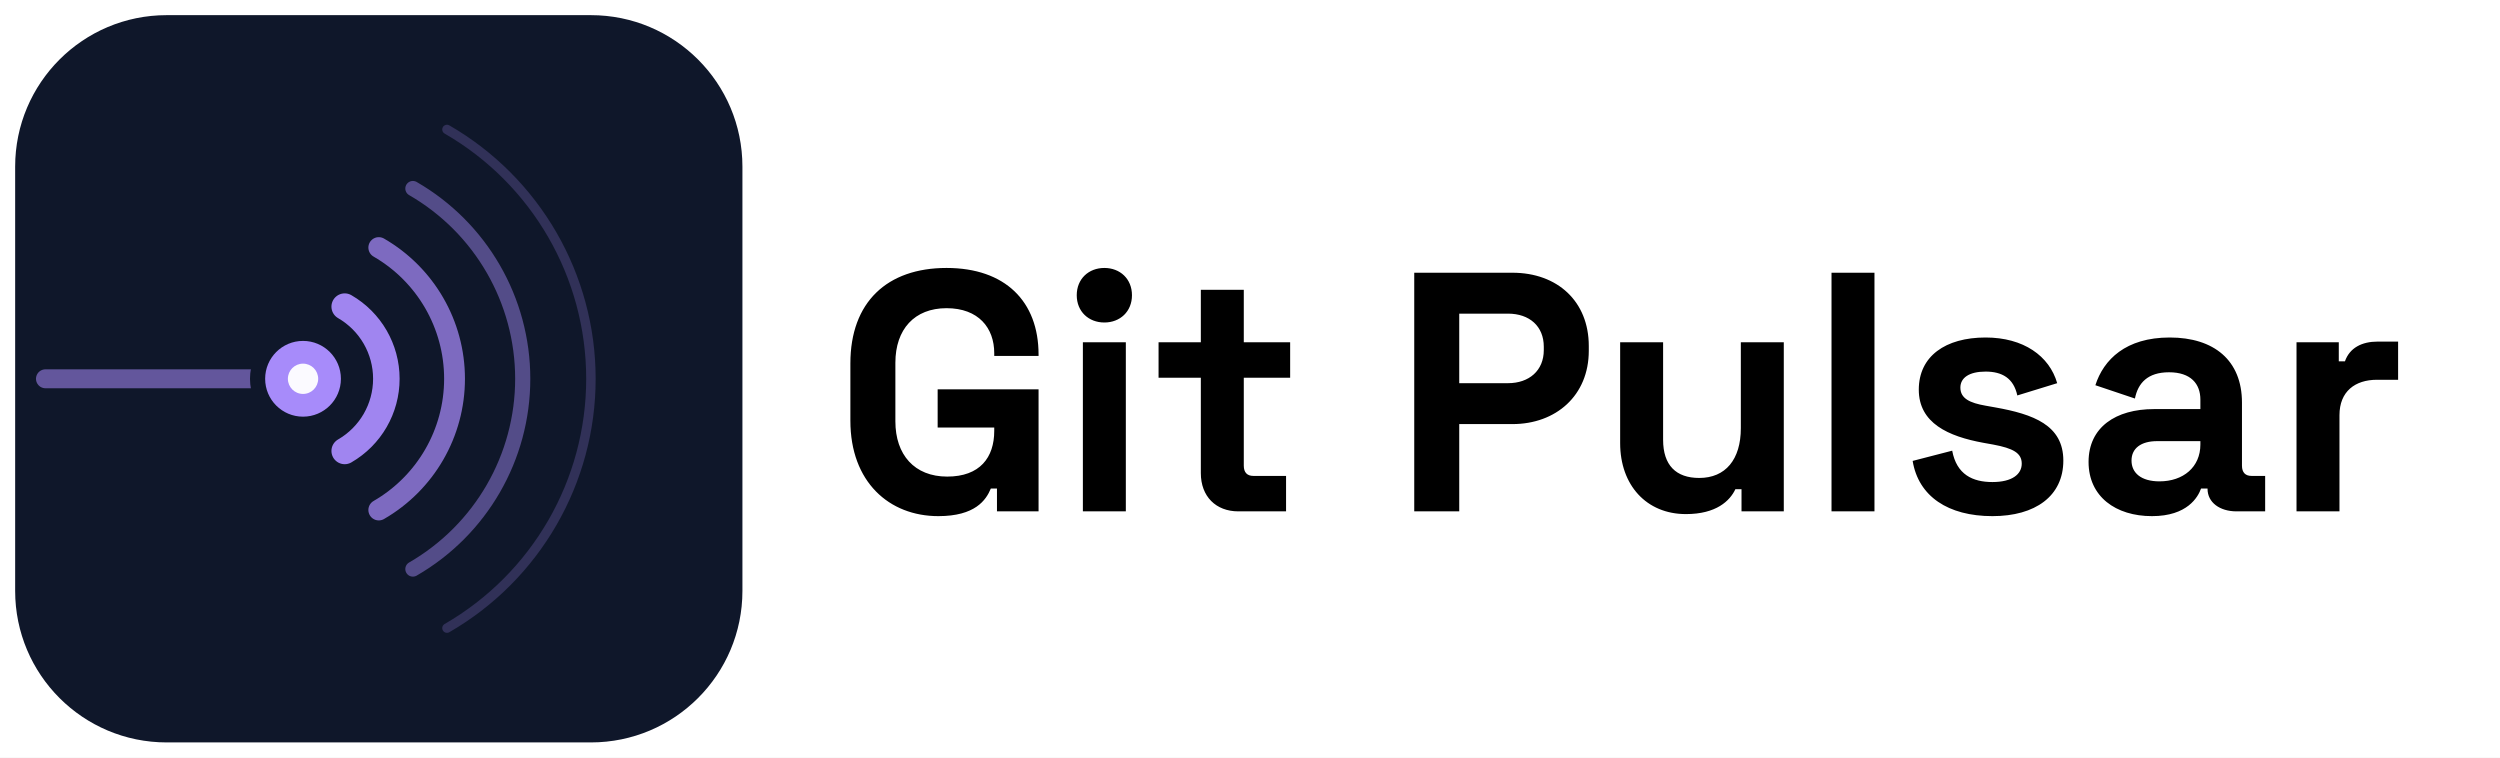
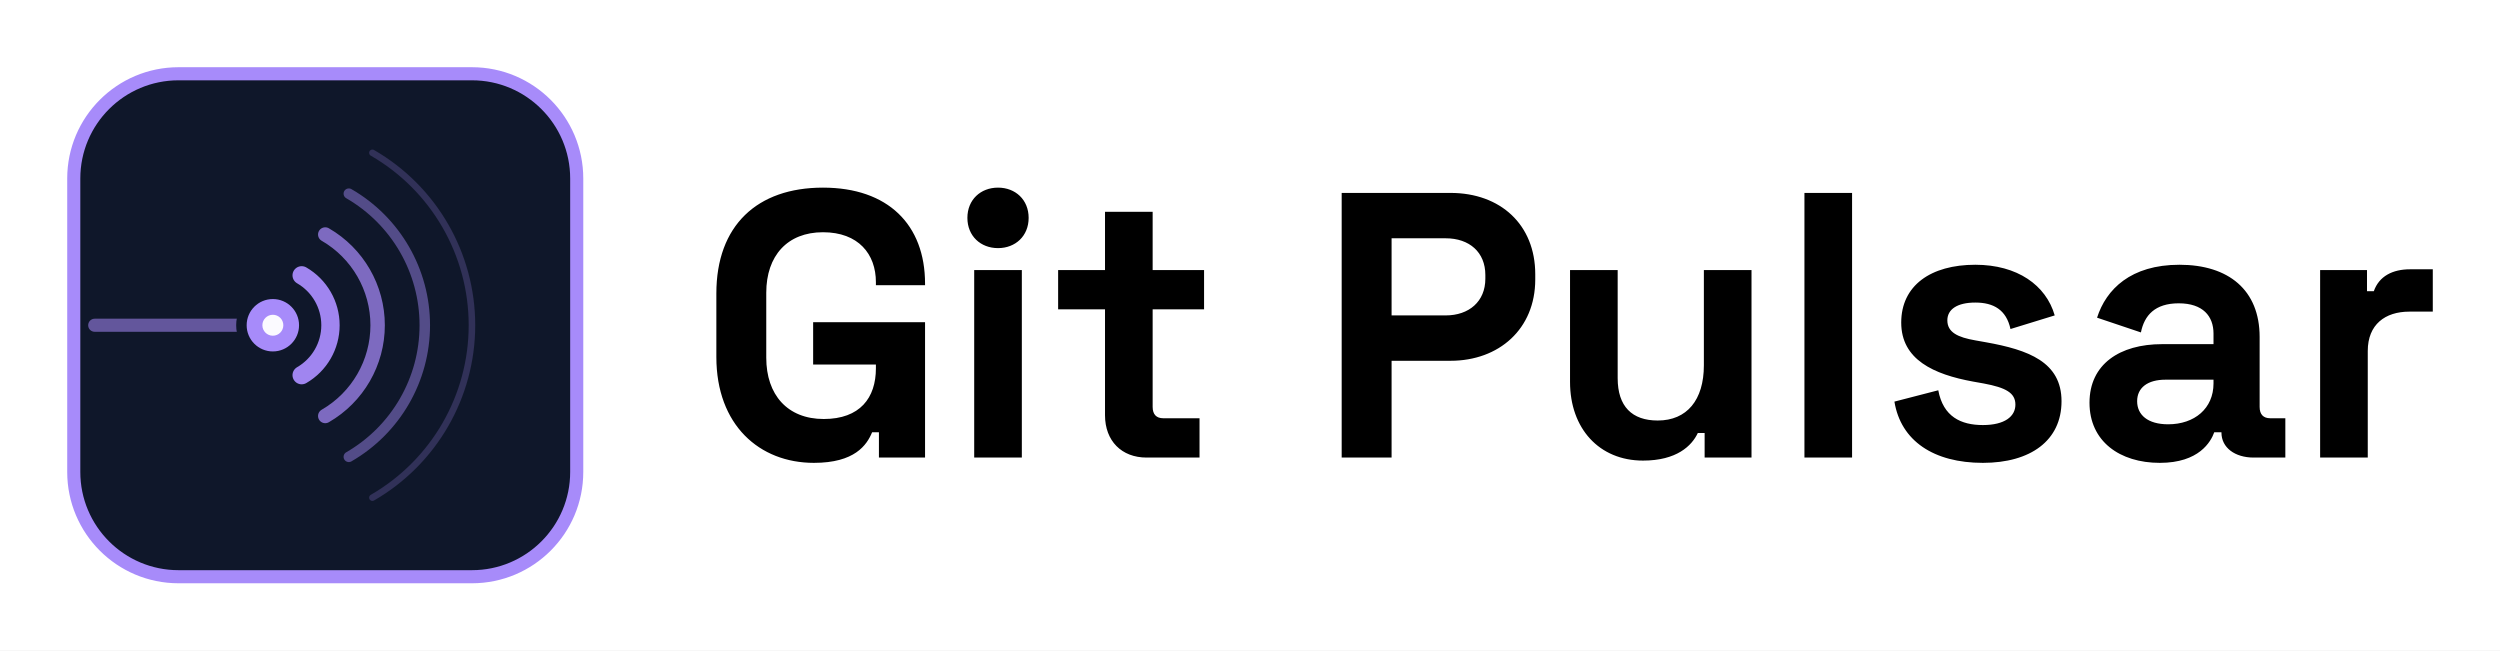
- <svg xmlns="http://www.w3.org/2000/svg" viewBox="0 0 660 200" width="660" height="200" version="1.1" id="svg7">
+ <svg xmlns="http://www.w3.org/2000/svg" viewBox="0 0 595.13 154.85" width="595.13" height="154.85" version="1.1" id="svg7">
  <defs id="defs1">
    <style id="style1">
      .wordmark {
        font: bold 90px "Space Grotesk";
        fill: #000000;
      }
    </style>
  </defs>
  <rect width="100%" height="100%" fill="#ffffff" id="rect1" x="0" y="0" />
-   <rect x="4" y="4" width="192" height="192" rx="40" fill="#0f172a" id="rect2" />
-   <line x1="12" y1="100" x2="75" y2="100" stroke="#a78bfa" stroke-width="5" stroke-linecap="round" opacity="0.55" id="line2" />
-   <path d="m 91,80.95 a 22,22 0 0 1 0,38.1" fill="none" stroke="#a78bfa" stroke-width="7" stroke-linecap="round" opacity="0.95" id="path2" />
-   <path d="m 100,65.36 a 40,40 0 0 1 0,69.28" fill="none" stroke="#a78bfa" stroke-width="5.5" stroke-linecap="round" opacity="0.72" id="path3" />
-   <path d="m 109,49.77 a 58,58 0 0 1 0,100.46" fill="none" stroke="#a78bfa" stroke-width="4" stroke-linecap="round" opacity="0.45" id="path4" />
-   <path d="m 118,34.18 a 76,76 0 0 1 0,131.64" fill="none" stroke="#a78bfa" stroke-width="2.5" stroke-linecap="round" opacity="0.22" id="path5" />
-   <circle cx="80" cy="100" r="14" fill="#0f172a" id="circle5" />
-   <circle cx="80" cy="100" r="10" fill="#a78bfa" id="circle6" />
-   <circle cx="80" cy="100" r="4" fill="#ffffff" opacity="0.95" id="circle7" />
-   <path d="m 247.72,136.26 c 9.72,0 12.6,-4.23 13.86,-7.29 h 1.62 V 135 h 10.98 v -32.22 h -26.64 v 10.08 h 14.94 v 0.9 c 0,7.02 -3.78,12.06 -12.42,12.06 -8.64,0 -13.68,-5.76 -13.68,-14.58 V 95.76 c 0,-8.82 5.04,-14.4 13.5,-14.4 8.46,0 12.6,5.22 12.6,11.88 v 0.72 h 11.7 V 93.6 c 0,-14.04 -8.82,-22.86 -24.3,-22.86 -15.66,0 -25.38,9 -25.38,25.2 v 15.12 c 0,16.2 10.26,25.2 23.22,25.2 z m 43.83,-51.12 c 4.14,0 7.29,-2.88 7.29,-7.2 0,-4.32 -3.15,-7.2 -7.29,-7.2 -4.14,0 -7.29,2.88 -7.29,7.2 0,4.32 3.15,7.2 7.29,7.2 z m -5.67,49.86 h 11.34 V 90.36 h -11.34 z m 41.04,0 h 12.6 v -9.36 h -8.64 c -1.62,0 -2.52,-0.9 -2.52,-2.7 V 99.72 h 12.24 v -9.36 h -12.24 V 76.5 h -11.34 v 13.86 h -11.16 v 9.36 h 11.16 v 25.2 c 0,6.12 3.96,10.08 9.9,10.08 z m 46.44,0 h 11.88 v -23.04 h 14.04 c 11.52,0 20.16,-7.56 20.16,-19.35 v -1.26 c 0,-11.79 -8.28,-19.35 -20.16,-19.35 h -25.92 z m 11.88,-33.84 V 82.8 h 12.87 c 5.67,0 9.45,3.33 9.45,8.73 v 0.9 c 0,5.4 -3.87,8.73 -9.45,8.73 z m 59.85,34.56 c 8.01,0 11.61,-3.51 13.05,-6.57 h 1.62 V 135 h 11.16 V 90.36 h -11.34 v 22.68 c 0,8.28 -4.05,13.14 -10.98,13.14 -6.12,0 -9.54,-3.33 -9.54,-10.08 V 90.36 h -11.34 V 117 c 0,11.07 6.93,18.72 17.37,18.72 z M 483.52,135 h 11.34 V 72 h -11.34 z m 42.48,1.26 c 11.34,0 18.72,-5.31 18.72,-14.67 0,-9.36 -7.92,-12.24 -18,-14.04 l -2.52,-0.45 c -4.14,-0.72 -6.66,-1.89 -6.66,-4.77 0,-2.61 2.34,-4.23 6.66,-4.23 4.32,0 7.38,1.71 8.37,6.3 l 10.53,-3.24 c -2.07,-7.2 -8.91,-12.06 -18.9,-12.06 -10.62,0 -17.64,4.95 -17.64,13.77 0,8.82 7.74,12.33 17.1,14.04 l 2.52,0.45 c 5.31,0.99 7.56,2.25 7.56,5.04 0,2.79 -2.52,4.86 -7.74,4.86 -5.22,0 -9.45,-1.98 -10.62,-8.28 l -10.44,2.7 c 1.53,9.36 9.36,14.58 21.06,14.58 z m 42.12,0 c 9.36,0 12.15,-5.04 12.96,-7.29 h 1.71 v 0.09 c 0,3.6 3.24,5.94 7.65,5.94 h 7.56 v -9.36 h -3.6 c -1.62,0 -2.52,-0.9 -2.52,-2.7 v -16.65 c 0,-11.16 -7.38,-17.19 -19.08,-17.19 -11.61,0 -17.46,5.85 -19.62,12.6 l 10.44,3.51 c 0.81,-4.05 3.33,-6.93 9,-6.93 5.76,0 8.28,3.06 8.28,7.2 V 108 h -12.24 c -10.08,0 -17.28,4.77 -17.28,13.95 0,9.18 7.2,14.31 16.74,14.31 z m 1.98,-9.18 c -4.86,0 -7.38,-2.25 -7.38,-5.49 0,-3.24 2.52,-5.13 6.75,-5.13 h 11.43 v 0.9 c 0,5.94 -4.5,9.72 -10.8,9.72 z m 36.18,7.92 h 11.34 v -25.38 c 0,-6.3 4.14,-9.36 9.9,-9.36 h 5.58 V 90.18 h -5.4 c -4.14,0 -7.38,1.62 -8.64,5.22 h -1.62 v -5.04 h -11.16 z" id="text7" style="font-style:normal;font-variant:normal;font-weight:bold;font-stretch:normal;font-size:90px;line-height:normal;font-family:'Space Grotesk'" class="wordmark" aria-label="Git Pulsar" />
+   <g transform="translate(77.425 77.425) scale(0.6236041) translate(-100 -100)">
+     <rect x="4" y="4" width="192" height="192" rx="40" stroke="#a78bfa" stroke-width="5" fill="#0f172a" id="rect2" />
+     <line x1="12" y1="100" x2="75" y2="100" stroke="#a78bfa" stroke-width="5" stroke-linecap="round" opacity="0.55" id="line2" />
+     <path d="m 91,80.95 a 22,22 0 0 1 0,38.1" fill="none" stroke="#a78bfa" stroke-width="7" stroke-linecap="round" opacity="0.95" id="path2" />
+     <path d="m 100,65.36 a 40,40 0 0 1 0,69.28" fill="none" stroke="#a78bfa" stroke-width="5.5" stroke-linecap="round" opacity="0.72" id="path3" />
+     <path d="m 109,49.77 a 58,58 0 0 1 0,100.46" fill="none" stroke="#a78bfa" stroke-width="4" stroke-linecap="round" opacity="0.45" id="path4" />
+     <path d="m 118,34.18 a 76,76 0 0 1 0,131.64" fill="none" stroke="#a78bfa" stroke-width="2.5" stroke-linecap="round" opacity="0.22" id="path5" />
+     <circle cx="80" cy="100" r="14" fill="#0f172a" id="circle5" />
+     <circle cx="80" cy="100" r="10" fill="#a78bfa" id="circle6" />
+     <circle cx="80" cy="100" r="4" fill="#ffffff" opacity="0.95" id="circle7" />
+   </g>
+   <path transform="translate(-53.97 -26.075)" d="m 247.72,136.26 c 9.72,0 12.6,-4.23 13.86,-7.29 h 1.62 V 135 h 10.98 v -32.22 h -26.64 v 10.08 h 14.94 v 0.9 c 0,7.02 -3.78,12.06 -12.42,12.06 -8.64,0 -13.68,-5.76 -13.68,-14.58 V 95.76 c 0,-8.82 5.04,-14.4 13.5,-14.4 8.46,0 12.6,5.22 12.6,11.88 v 0.72 h 11.7 V 93.6 c 0,-14.04 -8.82,-22.86 -24.3,-22.86 -15.66,0 -25.38,9 -25.38,25.2 v 15.12 c 0,16.2 10.26,25.2 23.22,25.2 z m 43.83,-51.12 c 4.14,0 7.29,-2.88 7.29,-7.2 0,-4.32 -3.15,-7.2 -7.29,-7.2 -4.14,0 -7.29,2.88 -7.29,7.2 0,4.32 3.15,7.2 7.29,7.2 z m -5.67,49.86 h 11.34 V 90.36 h -11.34 z m 41.04,0 h 12.6 v -9.36 h -8.64 c -1.62,0 -2.52,-0.9 -2.52,-2.7 V 99.72 h 12.24 v -9.36 h -12.24 V 76.5 h -11.34 v 13.86 h -11.16 v 9.36 h 11.16 v 25.2 c 0,6.12 3.96,10.08 9.9,10.08 z m 46.44,0 h 11.88 v -23.04 h 14.04 c 11.52,0 20.16,-7.56 20.16,-19.35 v -1.26 c 0,-11.79 -8.28,-19.35 -20.16,-19.35 h -25.92 z m 11.88,-33.84 V 82.8 h 12.87 c 5.67,0 9.45,3.33 9.45,8.73 v 0.9 c 0,5.4 -3.87,8.73 -9.45,8.73 z m 59.85,34.56 c 8.01,0 11.61,-3.51 13.05,-6.57 h 1.62 V 135 h 11.16 V 90.36 h -11.34 v 22.68 c 0,8.28 -4.05,13.14 -10.98,13.14 -6.12,0 -9.54,-3.33 -9.54,-10.08 V 90.36 h -11.34 V 117 c 0,11.07 6.93,18.72 17.37,18.72 z M 483.52,135 h 11.34 V 72 h -11.34 z m 42.48,1.26 c 11.34,0 18.72,-5.31 18.72,-14.67 0,-9.36 -7.92,-12.24 -18,-14.04 l -2.52,-0.45 c -4.14,-0.72 -6.66,-1.89 -6.66,-4.77 0,-2.61 2.34,-4.23 6.66,-4.23 4.32,0 7.38,1.71 8.37,6.3 l 10.53,-3.24 c -2.07,-7.2 -8.91,-12.06 -18.9,-12.06 -10.62,0 -17.64,4.95 -17.64,13.77 0,8.82 7.74,12.33 17.1,14.04 l 2.52,0.45 c 5.31,0.99 7.56,2.25 7.56,5.04 0,2.79 -2.52,4.86 -7.74,4.86 -5.22,0 -9.45,-1.98 -10.62,-8.28 l -10.44,2.7 c 1.53,9.36 9.36,14.58 21.06,14.58 z m 42.12,0 c 9.36,0 12.15,-5.04 12.96,-7.29 h 1.71 v 0.09 c 0,3.6 3.24,5.94 7.65,5.94 h 7.56 v -9.36 h -3.6 c -1.62,0 -2.52,-0.9 -2.52,-2.7 v -16.65 c 0,-11.16 -7.38,-17.19 -19.08,-17.19 -11.61,0 -17.46,5.85 -19.62,12.6 l 10.44,3.51 c 0.81,-4.05 3.33,-6.93 9,-6.93 5.76,0 8.28,3.06 8.28,7.2 V 108 h -12.24 c -10.08,0 -17.28,4.77 -17.28,13.95 0,9.18 7.2,14.31 16.74,14.31 z m 1.98,-9.18 c -4.86,0 -7.38,-2.25 -7.38,-5.49 0,-3.24 2.52,-5.13 6.75,-5.13 h 11.43 v 0.9 c 0,5.94 -4.5,9.72 -10.8,9.72 z m 36.18,7.92 h 11.34 v -25.38 c 0,-6.3 4.14,-9.36 9.9,-9.36 h 5.58 V 90.18 h -5.4 c -4.14,0 -7.38,1.62 -8.64,5.22 h -1.62 v -5.04 h -11.16 z" id="text7" style="font-style:normal;font-variant:normal;font-weight:bold;font-stretch:normal;font-size:90px;line-height:normal;font-family:'Space Grotesk'" class="wordmark" aria-label="Git Pulsar" />
</svg>
